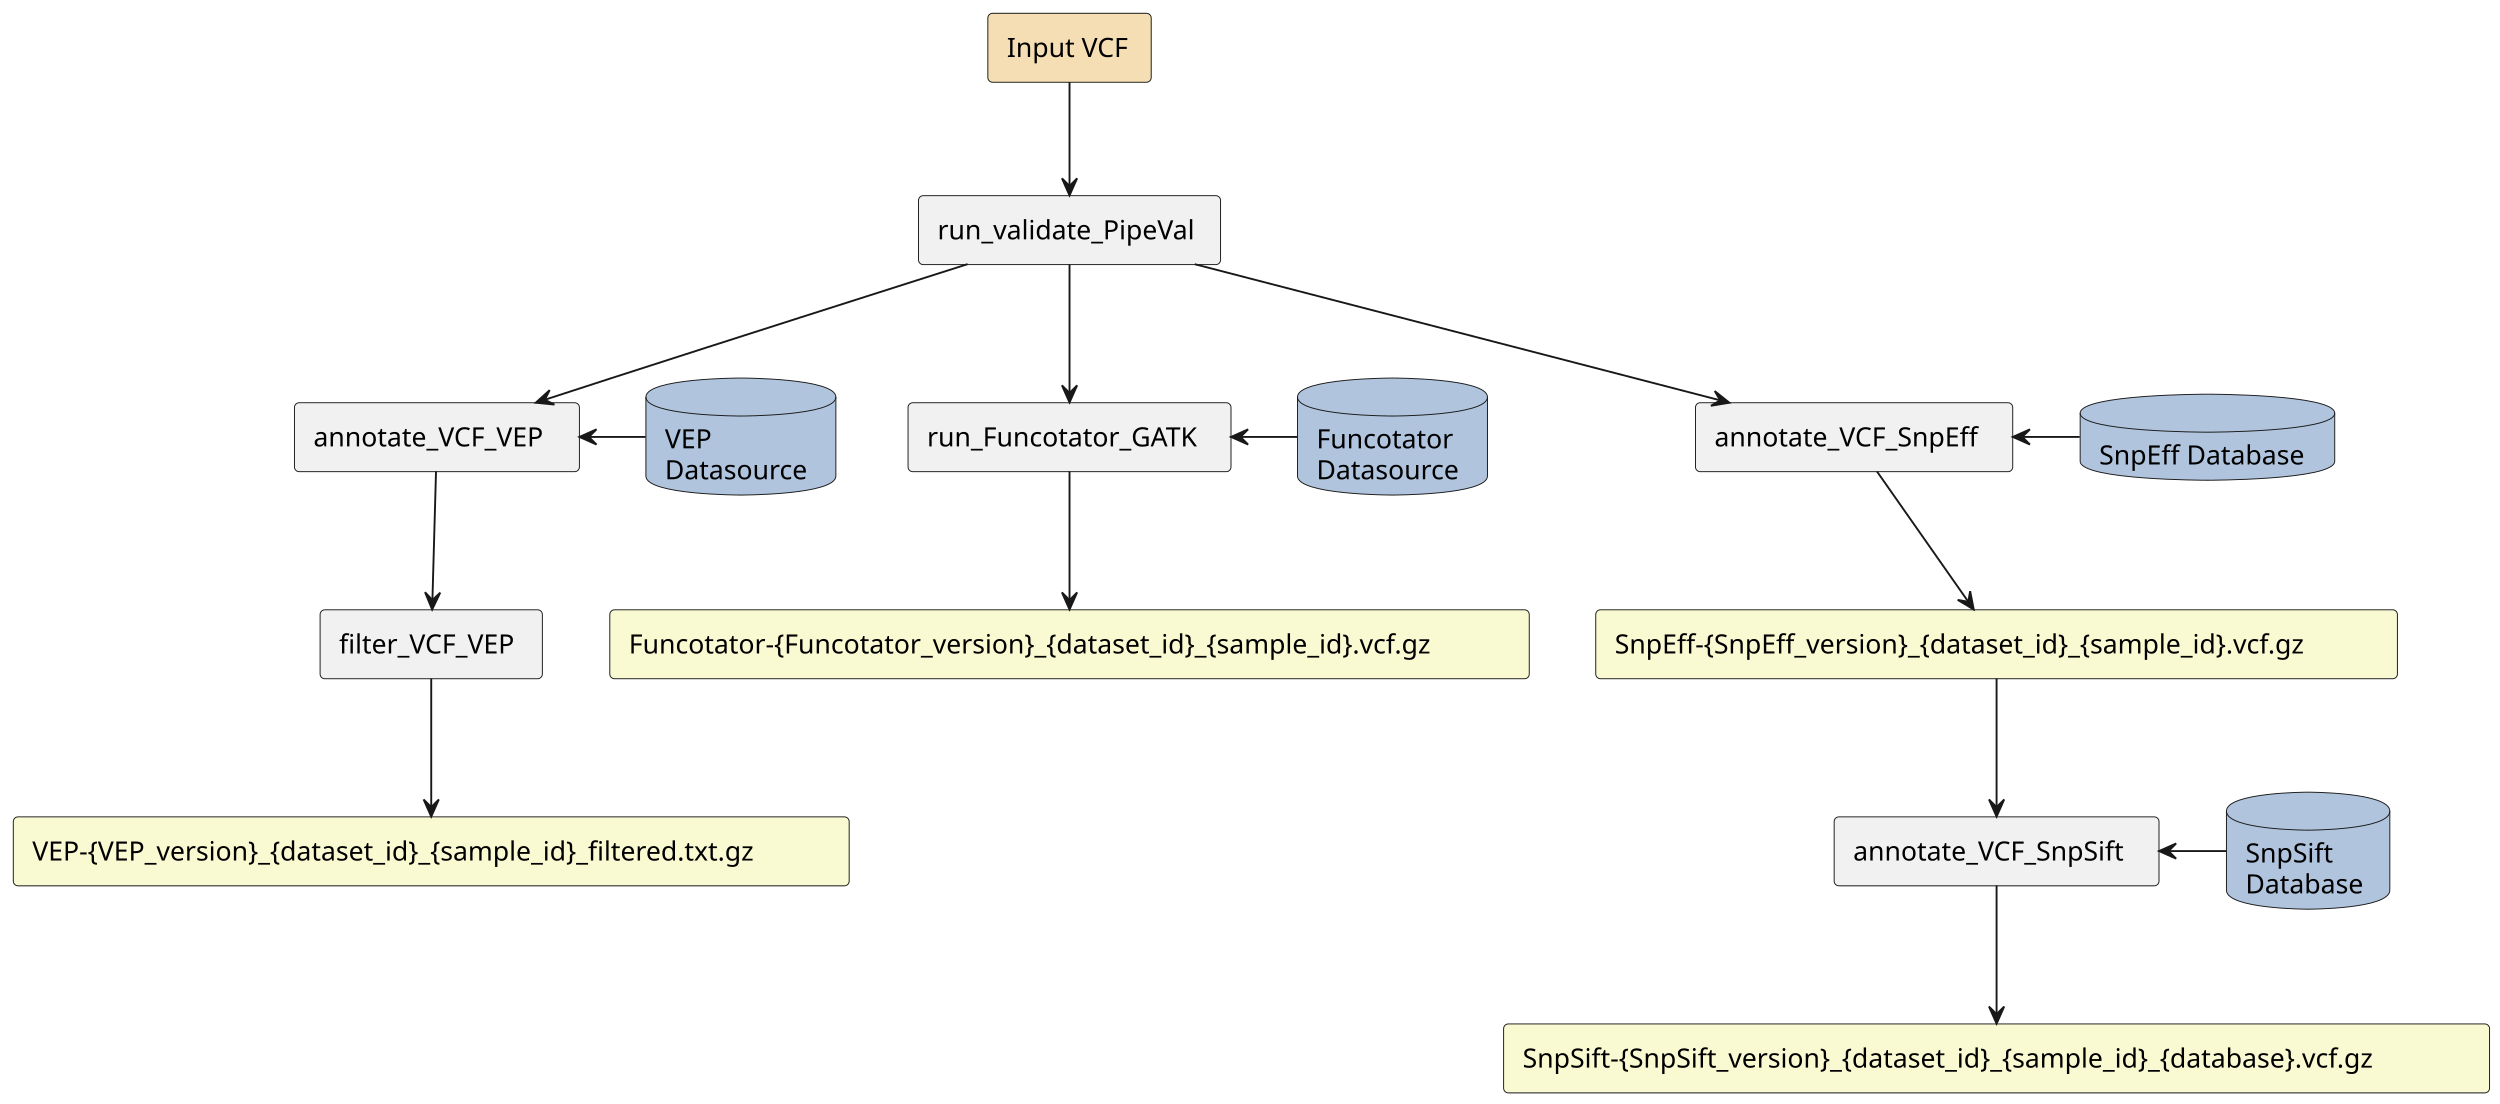
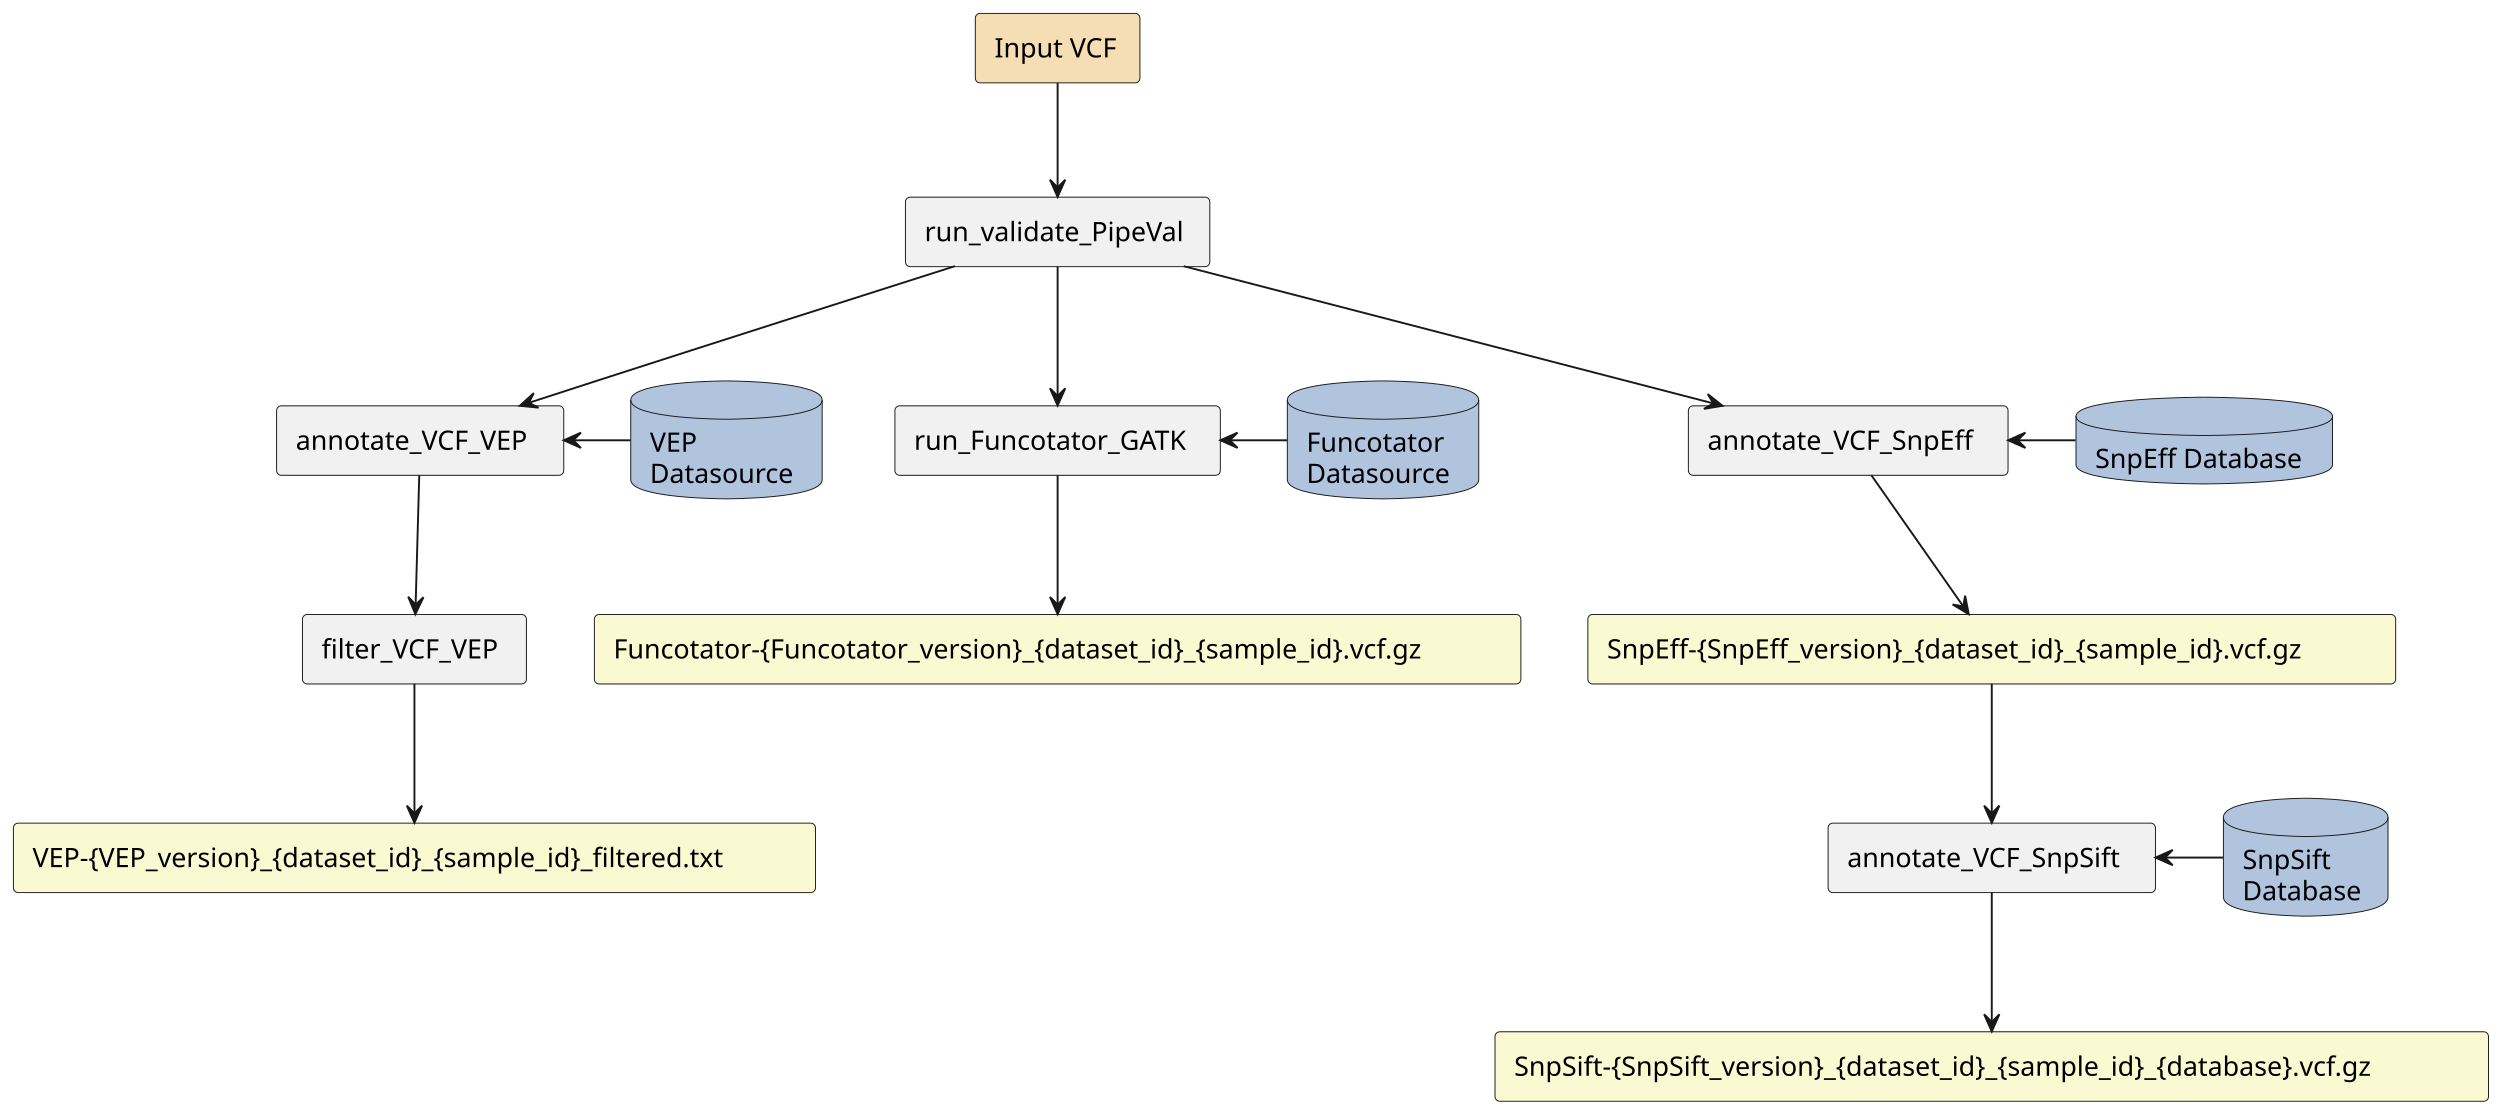
- <svg xmlns="http://www.w3.org/2000/svg" contentStyleType="text/css" height="581px" preserveAspectRatio="none" style="width:1316px;height:581px;background:#FFFFFF;" version="1.1" viewBox="0 0 1316 581" width="1316px" zoomAndPan="magnify">
+ <svg xmlns="http://www.w3.org/2000/svg" contentStyleType="text/css" height="581px" preserveAspectRatio="none" style="width:1306px;height:581px;background:#FFFFFF;" version="1.1" viewBox="0 0 1306 581" width="1306px" zoomAndPan="magnify">
  <defs />
  <g>
    <g id="elem_InputVCF">
-       <rect fill="#F5DEB3" height="36.297" rx="2.5" ry="2.5" style="stroke:#181818;stroke-width:0.5;" width="86" x="520" y="7" />
-       <text fill="#000000" font-family="sans-serif" font-size="14" lengthAdjust="spacing" textLength="66" x="530" y="29.995">Input VCF</text>
+       <rect fill="#F5DEB3" height="36.297" rx="2.5" ry="2.5" style="stroke:#181818;stroke-width:0.5;" width="86" x="509.5" y="7" />
+       <text fill="#000000" font-family="sans-serif" font-size="14" lengthAdjust="spacing" textLength="66" x="519.5" y="29.995">Input VCF</text>
    </g>
    <g id="elem_Validation">
-       <rect fill="#F1F1F1" height="36.297" rx="2.5" ry="2.5" style="stroke:#181818;stroke-width:0.5;" width="159" x="483.5" y="103" />
-       <text fill="#000000" font-family="sans-serif" font-size="14" lengthAdjust="spacing" textLength="139" x="493.5" y="125.995">run_validate_PipeVal</text>
+       <rect fill="#F1F1F1" height="36.297" rx="2.5" ry="2.5" style="stroke:#181818;stroke-width:0.5;" width="159" x="473" y="103" />
+       <text fill="#000000" font-family="sans-serif" font-size="14" lengthAdjust="spacing" textLength="139" x="483" y="125.995">run_validate_PipeVal</text>
    </g>
    <g id="elem_AnnotateSnpEff">
-       <rect fill="#F1F1F1" height="36.297" rx="2.5" ry="2.5" style="stroke:#181818;stroke-width:0.5;" width="167" x="892.5" y="212" />
-       <text fill="#000000" font-family="sans-serif" font-size="14" lengthAdjust="spacing" textLength="147" x="902.5" y="234.995">annotate_VCF_SnpEff</text>
+       <rect fill="#F1F1F1" height="36.297" rx="2.5" ry="2.5" style="stroke:#181818;stroke-width:0.5;" width="167" x="882" y="212" />
+       <text fill="#000000" font-family="sans-serif" font-size="14" lengthAdjust="spacing" textLength="147" x="892" y="234.995">annotate_VCF_SnpEff</text>
    </g>
    <g id="elem_SnpEffOutput">
-       <rect fill="#FAFAD2" height="36.297" rx="2.5" ry="2.5" style="stroke:#181818;stroke-width:0.5;" width="422" x="840" y="321" />
-       <text fill="#000000" font-family="sans-serif" font-size="14" lengthAdjust="spacing" textLength="402" x="850" y="343.995">SnpEff-{SnpEff_version}_{dataset_id}_{sample_id}.vcf.gz</text>
+       <rect fill="#FAFAD2" height="36.297" rx="2.5" ry="2.5" style="stroke:#181818;stroke-width:0.5;" width="422" x="829.5" y="321" />
+       <text fill="#000000" font-family="sans-serif" font-size="14" lengthAdjust="spacing" textLength="402" x="839.5" y="343.995">SnpEff-{SnpEff_version}_{dataset_id}_{sample_id}.vcf.gz</text>
    </g>
    <g id="elem_SnpEffDB">
-       <path d="M1095,217.5 C1095,207.5 1162,207.5 1162,207.5 C1162,207.5 1229,207.5 1229,217.5 L1229,242.797 C1229,252.797 1162,252.797 1162,252.797 C1162,252.797 1095,252.797 1095,242.797 L1095,217.5 " fill="#B0C4DE" style="stroke:#181818;stroke-width:0.5;" />
-       <path d="M1095,217.5 C1095,227.5 1162,227.5 1162,227.5 C1162,227.5 1229,227.5 1229,217.5 " fill="none" style="stroke:#181818;stroke-width:0.5;" />
-       <text fill="#000000" font-family="sans-serif" font-size="14" lengthAdjust="spacing" textLength="114" x="1105" y="244.495">SnpEff Database</text>
+       <path d="M1084.5,217.5 C1084.5,207.5 1151.5,207.5 1151.5,207.5 C1151.5,207.5 1218.5,207.5 1218.5,217.5 L1218.5,242.797 C1218.5,252.797 1151.5,252.797 1151.5,252.797 C1151.5,252.797 1084.5,252.797 1084.5,242.797 L1084.5,217.5 " fill="#B0C4DE" style="stroke:#181818;stroke-width:0.5;" />
+       <path d="M1084.5,217.5 C1084.5,227.5 1151.5,227.5 1151.5,227.5 C1151.5,227.5 1218.5,227.5 1218.5,217.5 " fill="none" style="stroke:#181818;stroke-width:0.5;" />
+       <text fill="#000000" font-family="sans-serif" font-size="14" lengthAdjust="spacing" textLength="114" x="1094.5" y="244.495">SnpEff Database</text>
    </g>
    <g id="elem_AnnotateSnpSift">
-       <rect fill="#F1F1F1" height="36.297" rx="2.5" ry="2.5" style="stroke:#181818;stroke-width:0.5;" width="171" x="965.5" y="430" />
-       <text fill="#000000" font-family="sans-serif" font-size="14" lengthAdjust="spacing" textLength="151" x="975.5" y="452.995">annotate_VCF_SnpSift</text>
+       <rect fill="#F1F1F1" height="36.297" rx="2.5" ry="2.5" style="stroke:#181818;stroke-width:0.5;" width="171" x="955" y="430" />
+       <text fill="#000000" font-family="sans-serif" font-size="14" lengthAdjust="spacing" textLength="151" x="965" y="452.995">annotate_VCF_SnpSift</text>
    </g>
    <g id="elem_SnpSiftOutput">
-       <rect fill="#FAFAD2" height="36.297" rx="2.5" ry="2.5" style="stroke:#181818;stroke-width:0.5;" width="519" x="791.5" y="539" />
-       <text fill="#000000" font-family="sans-serif" font-size="14" lengthAdjust="spacing" textLength="499" x="801.5" y="561.995">SnpSift-{SnpSift_version}_{dataset_id}_{sample_id}_{database}.vcf.gz</text>
+       <rect fill="#FAFAD2" height="36.297" rx="2.5" ry="2.5" style="stroke:#181818;stroke-width:0.5;" width="519" x="781" y="539" />
+       <text fill="#000000" font-family="sans-serif" font-size="14" lengthAdjust="spacing" textLength="499" x="791" y="561.995">SnpSift-{SnpSift_version}_{dataset_id}_{sample_id}_{database}.vcf.gz</text>
    </g>
    <g id="elem_DatabaseVCF">
-       <path d="M1172,427 C1172,417 1215,417 1215,417 C1215,417 1258,417 1258,427 L1258,468.594 C1258,478.594 1215,478.594 1215,478.594 C1215,478.594 1172,478.594 1172,468.594 L1172,427 " fill="#B0C4DE" style="stroke:#181818;stroke-width:0.5;" />
-       <path d="M1172,427 C1172,437 1215,437 1215,437 C1215,437 1258,437 1258,427 " fill="none" style="stroke:#181818;stroke-width:0.5;" />
-       <text fill="#000000" font-family="sans-serif" font-size="14" lengthAdjust="spacing" textLength="48" x="1182" y="453.995">SnpSift</text>
-       <text fill="#000000" font-family="sans-serif" font-size="14" lengthAdjust="spacing" textLength="66" x="1182" y="470.292">Database</text>
+       <path d="M1161.5,427 C1161.5,417 1204.5,417 1204.5,417 C1204.5,417 1247.5,417 1247.5,427 L1247.5,468.594 C1247.5,478.594 1204.5,478.594 1204.5,478.594 C1204.5,478.594 1161.5,478.594 1161.5,468.594 L1161.5,427 " fill="#B0C4DE" style="stroke:#181818;stroke-width:0.5;" />
+       <path d="M1161.5,427 C1161.5,437 1204.5,437 1204.5,437 C1204.5,437 1247.5,437 1247.5,427 " fill="none" style="stroke:#181818;stroke-width:0.5;" />
+       <text fill="#000000" font-family="sans-serif" font-size="14" lengthAdjust="spacing" textLength="48" x="1171.5" y="453.995">SnpSift</text>
+       <text fill="#000000" font-family="sans-serif" font-size="14" lengthAdjust="spacing" textLength="66" x="1171.5" y="470.292">Database</text>
    </g>
    <g id="elem_Funcotator">
-       <rect fill="#F1F1F1" height="36.297" rx="2.5" ry="2.5" style="stroke:#181818;stroke-width:0.5;" width="170" x="478" y="212" />
-       <text fill="#000000" font-family="sans-serif" font-size="14" lengthAdjust="spacing" textLength="150" x="488" y="234.995">run_Funcotator_GATK</text>
+       <rect fill="#F1F1F1" height="36.297" rx="2.5" ry="2.5" style="stroke:#181818;stroke-width:0.5;" width="170" x="467.5" y="212" />
+       <text fill="#000000" font-family="sans-serif" font-size="14" lengthAdjust="spacing" textLength="150" x="477.5" y="234.995">run_Funcotator_GATK</text>
    </g>
    <g id="elem_FuncotatorOutput">
-       <rect fill="#FAFAD2" height="36.297" rx="2.5" ry="2.5" style="stroke:#181818;stroke-width:0.5;" width="484" x="321" y="321" />
-       <text fill="#000000" font-family="sans-serif" font-size="14" lengthAdjust="spacing" textLength="464" x="331" y="343.995">Funcotator-{Funcotator_version}_{dataset_id}_{sample_id}.vcf.gz</text>
+       <rect fill="#FAFAD2" height="36.297" rx="2.5" ry="2.5" style="stroke:#181818;stroke-width:0.5;" width="484" x="310.5" y="321" />
+       <text fill="#000000" font-family="sans-serif" font-size="14" lengthAdjust="spacing" textLength="464" x="320.5" y="343.995">Funcotator-{Funcotator_version}_{dataset_id}_{sample_id}.vcf.gz</text>
    </g>
    <g id="elem_FuncotatorDB">
-       <path d="M683,209 C683,199 733,199 733,199 C733,199 783,199 783,209 L783,250.594 C783,260.594 733,260.594 733,260.594 C733,260.594 683,260.594 683,250.594 L683,209 " fill="#B0C4DE" style="stroke:#181818;stroke-width:0.5;" />
-       <path d="M683,209 C683,219 733,219 733,219 C733,219 783,219 783,209 " fill="none" style="stroke:#181818;stroke-width:0.5;" />
-       <text fill="#000000" font-family="sans-serif" font-size="14" lengthAdjust="spacing" textLength="75" x="693" y="235.995">Funcotator</text>
-       <text fill="#000000" font-family="sans-serif" font-size="14" lengthAdjust="spacing" textLength="80" x="693" y="252.292">Datasource</text>
+       <path d="M672.5,209 C672.5,199 722.5,199 722.5,199 C722.5,199 772.5,199 772.5,209 L772.5,250.594 C772.5,260.594 722.5,260.594 722.5,260.594 C722.5,260.594 672.5,260.594 672.5,250.594 L672.5,209 " fill="#B0C4DE" style="stroke:#181818;stroke-width:0.5;" />
+       <path d="M672.5,209 C672.5,219 722.5,219 722.5,219 C722.5,219 772.5,219 772.5,209 " fill="none" style="stroke:#181818;stroke-width:0.5;" />
+       <text fill="#000000" font-family="sans-serif" font-size="14" lengthAdjust="spacing" textLength="75" x="682.5" y="235.995">Funcotator</text>
+       <text fill="#000000" font-family="sans-serif" font-size="14" lengthAdjust="spacing" textLength="80" x="682.5" y="252.292">Datasource</text>
    </g>
    <g id="elem_VEP1">
-       <rect fill="#F1F1F1" height="36.297" rx="2.5" ry="2.5" style="stroke:#181818;stroke-width:0.5;" width="150" x="155" y="212" />
-       <text fill="#000000" font-family="sans-serif" font-size="14" lengthAdjust="spacing" textLength="130" x="165" y="234.995">annotate_VCF_VEP</text>
+       <rect fill="#F1F1F1" height="36.297" rx="2.5" ry="2.5" style="stroke:#181818;stroke-width:0.5;" width="150" x="144.5" y="212" />
+       <text fill="#000000" font-family="sans-serif" font-size="14" lengthAdjust="spacing" textLength="130" x="154.5" y="234.995">annotate_VCF_VEP</text>
    </g>
    <g id="elem_VEPDB">
-       <path d="M340,209 C340,199 390,199 390,199 C390,199 440,199 440,209 L440,250.594 C440,260.594 390,260.594 390,260.594 C390,260.594 340,260.594 340,250.594 L340,209 " fill="#B0C4DE" style="stroke:#181818;stroke-width:0.5;" />
-       <path d="M340,209 C340,219 390,219 390,219 C390,219 440,219 440,209 " fill="none" style="stroke:#181818;stroke-width:0.5;" />
-       <text fill="#000000" font-family="sans-serif" font-size="14" lengthAdjust="spacing" textLength="27" x="350" y="235.995">VEP</text>
-       <text fill="#000000" font-family="sans-serif" font-size="14" lengthAdjust="spacing" textLength="80" x="350" y="252.292">Datasource</text>
+       <path d="M329.5,209 C329.5,199 379.5,199 379.5,199 C379.5,199 429.5,199 429.5,209 L429.5,250.594 C429.5,260.594 379.5,260.594 379.5,260.594 C379.5,260.594 329.5,260.594 329.5,250.594 L329.5,209 " fill="#B0C4DE" style="stroke:#181818;stroke-width:0.5;" />
+       <path d="M329.5,209 C329.5,219 379.5,219 379.5,219 C379.5,219 429.5,219 429.5,209 " fill="none" style="stroke:#181818;stroke-width:0.5;" />
+       <text fill="#000000" font-family="sans-serif" font-size="14" lengthAdjust="spacing" textLength="27" x="339.5" y="235.995">VEP</text>
+       <text fill="#000000" font-family="sans-serif" font-size="14" lengthAdjust="spacing" textLength="80" x="339.5" y="252.292">Datasource</text>
    </g>
    <g id="elem_VEP2">
-       <rect fill="#F1F1F1" height="36.297" rx="2.5" ry="2.5" style="stroke:#181818;stroke-width:0.5;" width="117" x="168.5" y="321" />
-       <text fill="#000000" font-family="sans-serif" font-size="14" lengthAdjust="spacing" textLength="97" x="178.5" y="343.995">filter_VCF_VEP</text>
+       <rect fill="#F1F1F1" height="36.297" rx="2.5" ry="2.5" style="stroke:#181818;stroke-width:0.5;" width="117" x="158" y="321" />
+       <text fill="#000000" font-family="sans-serif" font-size="14" lengthAdjust="spacing" textLength="97" x="168" y="343.995">filter_VCF_VEP</text>
    </g>
    <g id="elem_VEPOutput">
-       <rect fill="#FAFAD2" height="36.297" rx="2.5" ry="2.5" style="stroke:#181818;stroke-width:0.5;" width="440" x="7" y="430" />
-       <text fill="#000000" font-family="sans-serif" font-size="14" lengthAdjust="spacing" textLength="420" x="17" y="452.995">VEP-{VEP_version}_{dataset_id}_{sample_id}_filtered.txt.gz</text>
+       <rect fill="#FAFAD2" height="36.297" rx="2.5" ry="2.5" style="stroke:#181818;stroke-width:0.5;" width="419" x="7" y="430" />
+       <text fill="#000000" font-family="sans-serif" font-size="14" lengthAdjust="spacing" textLength="399" x="17" y="452.995">VEP-{VEP_version}_{dataset_id}_{sample_id}_filtered.txt</text>
    </g>
    <g id="link_InputVCF_Validation">
-       <path d="M563,43.24 C563,58.48 563,80.81 563,97.46 " fill="none" id="InputVCF-to-Validation" style="stroke:#181818;stroke-width:1.0;" />
-       <polygon fill="#181818" points="563,102.87,567,93.87,563,97.87,559,93.87,563,102.87" style="stroke:#181818;stroke-width:1.0;" />
+       <path d="M552.5,43.24 C552.5,58.48 552.5,80.81 552.5,97.46 " fill="none" id="InputVCF-to-Validation" style="stroke:#181818;stroke-width:1.0;" />
+       <polygon fill="#181818" points="552.5,102.87,556.5,93.87,552.5,97.87,548.5,93.87,552.5,102.87" style="stroke:#181818;stroke-width:1.0;" />
    </g>
    <g id="link_Validation_AnnotateSnpEff">
-       <path d="M628.9,139.07 C704.44,158.64 827.8,190.6 905.3,210.68 " fill="none" id="Validation-to-AnnotateSnpEff" style="stroke:#181818;stroke-width:1.0;" />
-       <polygon fill="#181818" points="910.34,211.99,902.634,205.857,905.5,210.734,900.624,213.6,910.34,211.99" style="stroke:#181818;stroke-width:1.0;" />
+       <path d="M618.4,139.07 C693.94,158.64 817.3,190.6 894.8,210.68 " fill="none" id="Validation-to-AnnotateSnpEff" style="stroke:#181818;stroke-width:1.0;" />
+       <polygon fill="#181818" points="899.84,211.99,892.134,205.857,895,210.734,890.124,213.6,899.84,211.99" style="stroke:#181818;stroke-width:1.0;" />
    </g>
    <g id="link_AnnotateSnpEff_SnpEffOutput">
-       <path d="M988.05,248.19 C1001.12,266.83 1021.99,296.61 1036.08,316.72 " fill="none" id="AnnotateSnpEff-to-SnpEffOutput" style="stroke:#181818;stroke-width:1.0;" />
-       <polygon fill="#181818" points="1038.98,320.85,1037.078,311.187,1036.105,316.759,1030.532,315.787,1038.98,320.85" style="stroke:#181818;stroke-width:1.0;" />
+       <path d="M977.55,248.19 C990.62,266.83 1011.49,296.61 1025.58,316.72 " fill="none" id="AnnotateSnpEff-to-SnpEffOutput" style="stroke:#181818;stroke-width:1.0;" />
+       <polygon fill="#181818" points="1028.48,320.85,1026.578,311.187,1025.605,316.759,1020.032,315.787,1028.48,320.85" style="stroke:#181818;stroke-width:1.0;" />
    </g>
    <g id="link_AnnotateSnpEff_SnpEffDB">
-       <path d="M1064.78,230 C1074.78,230 1084.77,230 1094.77,230 " fill="none" id="AnnotateSnpEff-backto-SnpEffDB" style="stroke:#181818;stroke-width:1.0;" />
-       <polygon fill="#181818" points="1059.55,230,1068.55,234,1064.55,230,1068.55,226,1059.55,230" style="stroke:#181818;stroke-width:1.0;" />
+       <path d="M1054.28,230 C1064.28,230 1074.27,230 1084.27,230 " fill="none" id="AnnotateSnpEff-backto-SnpEffDB" style="stroke:#181818;stroke-width:1.0;" />
+       <polygon fill="#181818" points="1049.05,230,1058.05,234,1054.05,230,1058.05,226,1049.05,230" style="stroke:#181818;stroke-width:1.0;" />
    </g>
    <g id="link_SnpEffOutput_AnnotateSnpSift">
-       <path d="M1051,357.19 C1051,375.52 1051,404.62 1051,424.7 " fill="none" id="SnpEffOutput-to-AnnotateSnpSift" style="stroke:#181818;stroke-width:1.0;" />
-       <polygon fill="#181818" points="1051,429.85,1055,420.85,1051,424.85,1047,420.85,1051,429.85" style="stroke:#181818;stroke-width:1.0;" />
+       <path d="M1040.5,357.19 C1040.5,375.52 1040.5,404.62 1040.5,424.7 " fill="none" id="SnpEffOutput-to-AnnotateSnpSift" style="stroke:#181818;stroke-width:1.0;" />
+       <polygon fill="#181818" points="1040.5,429.85,1044.5,420.85,1040.5,424.85,1036.5,420.85,1040.5,429.85" style="stroke:#181818;stroke-width:1.0;" />
    </g>
    <g id="link_AnnotateSnpSift_SnpSiftOutput">
-       <path d="M1051,466.19 C1051,484.52 1051,513.62 1051,533.7 " fill="none" id="AnnotateSnpSift-to-SnpSiftOutput" style="stroke:#181818;stroke-width:1.0;" />
-       <polygon fill="#181818" points="1051,538.85,1055,529.85,1051,533.85,1047,529.85,1051,538.85" style="stroke:#181818;stroke-width:1.0;" />
+       <path d="M1040.5,466.19 C1040.5,484.52 1040.5,513.62 1040.5,533.7 " fill="none" id="AnnotateSnpSift-to-SnpSiftOutput" style="stroke:#181818;stroke-width:1.0;" />
+       <polygon fill="#181818" points="1040.5,538.85,1044.5,529.85,1040.5,533.85,1036.5,529.85,1040.5,538.85" style="stroke:#181818;stroke-width:1.0;" />
    </g>
    <g id="link_AnnotateSnpSift_DatabaseVCF">
-       <path d="M1141.76,448 C1151.76,448 1161.77,448 1171.78,448 " fill="none" id="AnnotateSnpSift-backto-DatabaseVCF" style="stroke:#181818;stroke-width:1.0;" />
-       <polygon fill="#181818" points="1136.52,448,1145.52,452,1141.52,448,1145.52,444,1136.52,448" style="stroke:#181818;stroke-width:1.0;" />
+       <path d="M1131.26,448 C1141.26,448 1151.27,448 1161.28,448 " fill="none" id="AnnotateSnpSift-backto-DatabaseVCF" style="stroke:#181818;stroke-width:1.0;" />
+       <polygon fill="#181818" points="1126.02,448,1135.02,452,1131.02,448,1135.02,444,1126.02,448" style="stroke:#181818;stroke-width:1.0;" />
    </g>
    <g id="link_Validation_Funcotator">
-       <path d="M563,139.19 C563,157.52 563,186.62 563,206.7 " fill="none" id="Validation-to-Funcotator" style="stroke:#181818;stroke-width:1.0;" />
-       <polygon fill="#181818" points="563,211.85,567,202.85,563,206.85,559,202.85,563,211.85" style="stroke:#181818;stroke-width:1.0;" />
+       <path d="M552.5,139.19 C552.5,157.52 552.5,186.62 552.5,206.7 " fill="none" id="Validation-to-Funcotator" style="stroke:#181818;stroke-width:1.0;" />
+       <polygon fill="#181818" points="552.5,211.85,556.5,202.85,552.5,206.85,548.5,202.85,552.5,211.85" style="stroke:#181818;stroke-width:1.0;" />
    </g>
    <g id="link_Funcotator_FuncotatorDB">
-       <path d="M653.18,230 C663.07,230 672.97,230 682.86,230 " fill="none" id="Funcotator-backto-FuncotatorDB" style="stroke:#181818;stroke-width:1.0;" />
-       <polygon fill="#181818" points="648,230,657,234,653,230,657,226,648,230" style="stroke:#181818;stroke-width:1.0;" />
+       <path d="M642.68,230 C652.57,230 662.47,230 672.36,230 " fill="none" id="Funcotator-backto-FuncotatorDB" style="stroke:#181818;stroke-width:1.0;" />
+       <polygon fill="#181818" points="637.5,230,646.5,234,642.5,230,646.5,226,637.5,230" style="stroke:#181818;stroke-width:1.0;" />
    </g>
    <g id="link_Funcotator_FuncotatorOutput">
-       <path d="M563,248.19 C563,266.52 563,295.62 563,315.7 " fill="none" id="Funcotator-to-FuncotatorOutput" style="stroke:#181818;stroke-width:1.0;" />
-       <polygon fill="#181818" points="563,320.85,567,311.85,563,315.85,559,311.85,563,320.85" style="stroke:#181818;stroke-width:1.0;" />
+       <path d="M552.5,248.19 C552.5,266.52 552.5,295.62 552.5,315.7 " fill="none" id="Funcotator-to-FuncotatorOutput" style="stroke:#181818;stroke-width:1.0;" />
+       <polygon fill="#181818" points="552.5,320.85,556.5,311.85,552.5,315.85,548.5,311.85,552.5,320.85" style="stroke:#181818;stroke-width:1.0;" />
    </g>
    <g id="link_Validation_VEP1">
-       <path d="M509.37,139.03 C460.51,154.58 386.37,178.22 322,199 C310.67,202.66 298.56,206.59 286.97,210.36 " fill="none" id="Validation-to-VEP1" style="stroke:#181818;stroke-width:1.0;" />
-       <polygon fill="#181818" points="282.04,211.97,291.839,212.963,286.791,210.41,289.343,205.362,282.04,211.97" style="stroke:#181818;stroke-width:1.0;" />
+       <path d="M498.87,139.03 C450.01,154.58 375.87,178.22 311.5,199 C300.17,202.66 288.06,206.59 276.47,210.36 " fill="none" id="Validation-to-VEP1" style="stroke:#181818;stroke-width:1.0;" />
+       <polygon fill="#181818" points="271.54,211.97,281.339,212.963,276.291,210.41,278.843,205.362,271.54,211.97" style="stroke:#181818;stroke-width:1.0;" />
    </g>
    <g id="link_VEP1_VEPDB">
-       <path d="M310.18,230 C320.07,230 329.97,230 339.86,230 " fill="none" id="VEP1-backto-VEPDB" style="stroke:#181818;stroke-width:1.0;" />
-       <polygon fill="#181818" points="305,230,314,234,310,230,314,226,305,230" style="stroke:#181818;stroke-width:1.0;" />
+       <path d="M299.68,230 C309.57,230 319.47,230 329.36,230 " fill="none" id="VEP1-backto-VEPDB" style="stroke:#181818;stroke-width:1.0;" />
+       <polygon fill="#181818" points="294.5,230,303.5,234,299.5,230,303.5,226,294.5,230" style="stroke:#181818;stroke-width:1.0;" />
    </g>
    <g id="link_VEP1_VEP2">
-       <path d="M229.52,248.19 C229,266.52 228.19,295.62 227.63,315.7 " fill="none" id="VEP1-to-VEP2" style="stroke:#181818;stroke-width:1.0;" />
-       <polygon fill="#181818" points="227.48,320.85,231.735,311.968,227.623,315.852,223.739,311.739,227.48,320.85" style="stroke:#181818;stroke-width:1.0;" />
+       <path d="M219.02,248.19 C218.5,266.52 217.69,295.62 217.13,315.7 " fill="none" id="VEP1-to-VEP2" style="stroke:#181818;stroke-width:1.0;" />
+       <polygon fill="#181818" points="216.98,320.85,221.235,311.968,217.123,315.852,213.239,311.739,216.98,320.85" style="stroke:#181818;stroke-width:1.0;" />
    </g>
    <g id="link_VEP2_VEPOutput">
-       <path d="M227,357.19 C227,375.52 227,404.62 227,424.7 " fill="none" id="VEP2-to-VEPOutput" style="stroke:#181818;stroke-width:1.0;" />
-       <polygon fill="#181818" points="227,429.85,231,420.85,227,424.85,223,420.85,227,429.85" style="stroke:#181818;stroke-width:1.0;" />
+       <path d="M216.5,357.19 C216.5,375.52 216.5,404.62 216.5,424.7 " fill="none" id="VEP2-to-VEPOutput" style="stroke:#181818;stroke-width:1.0;" />
+       <polygon fill="#181818" points="216.5,429.85,220.5,420.85,216.5,424.85,212.5,420.85,216.5,429.85" style="stroke:#181818;stroke-width:1.0;" />
    </g>
  </g>
</svg>
